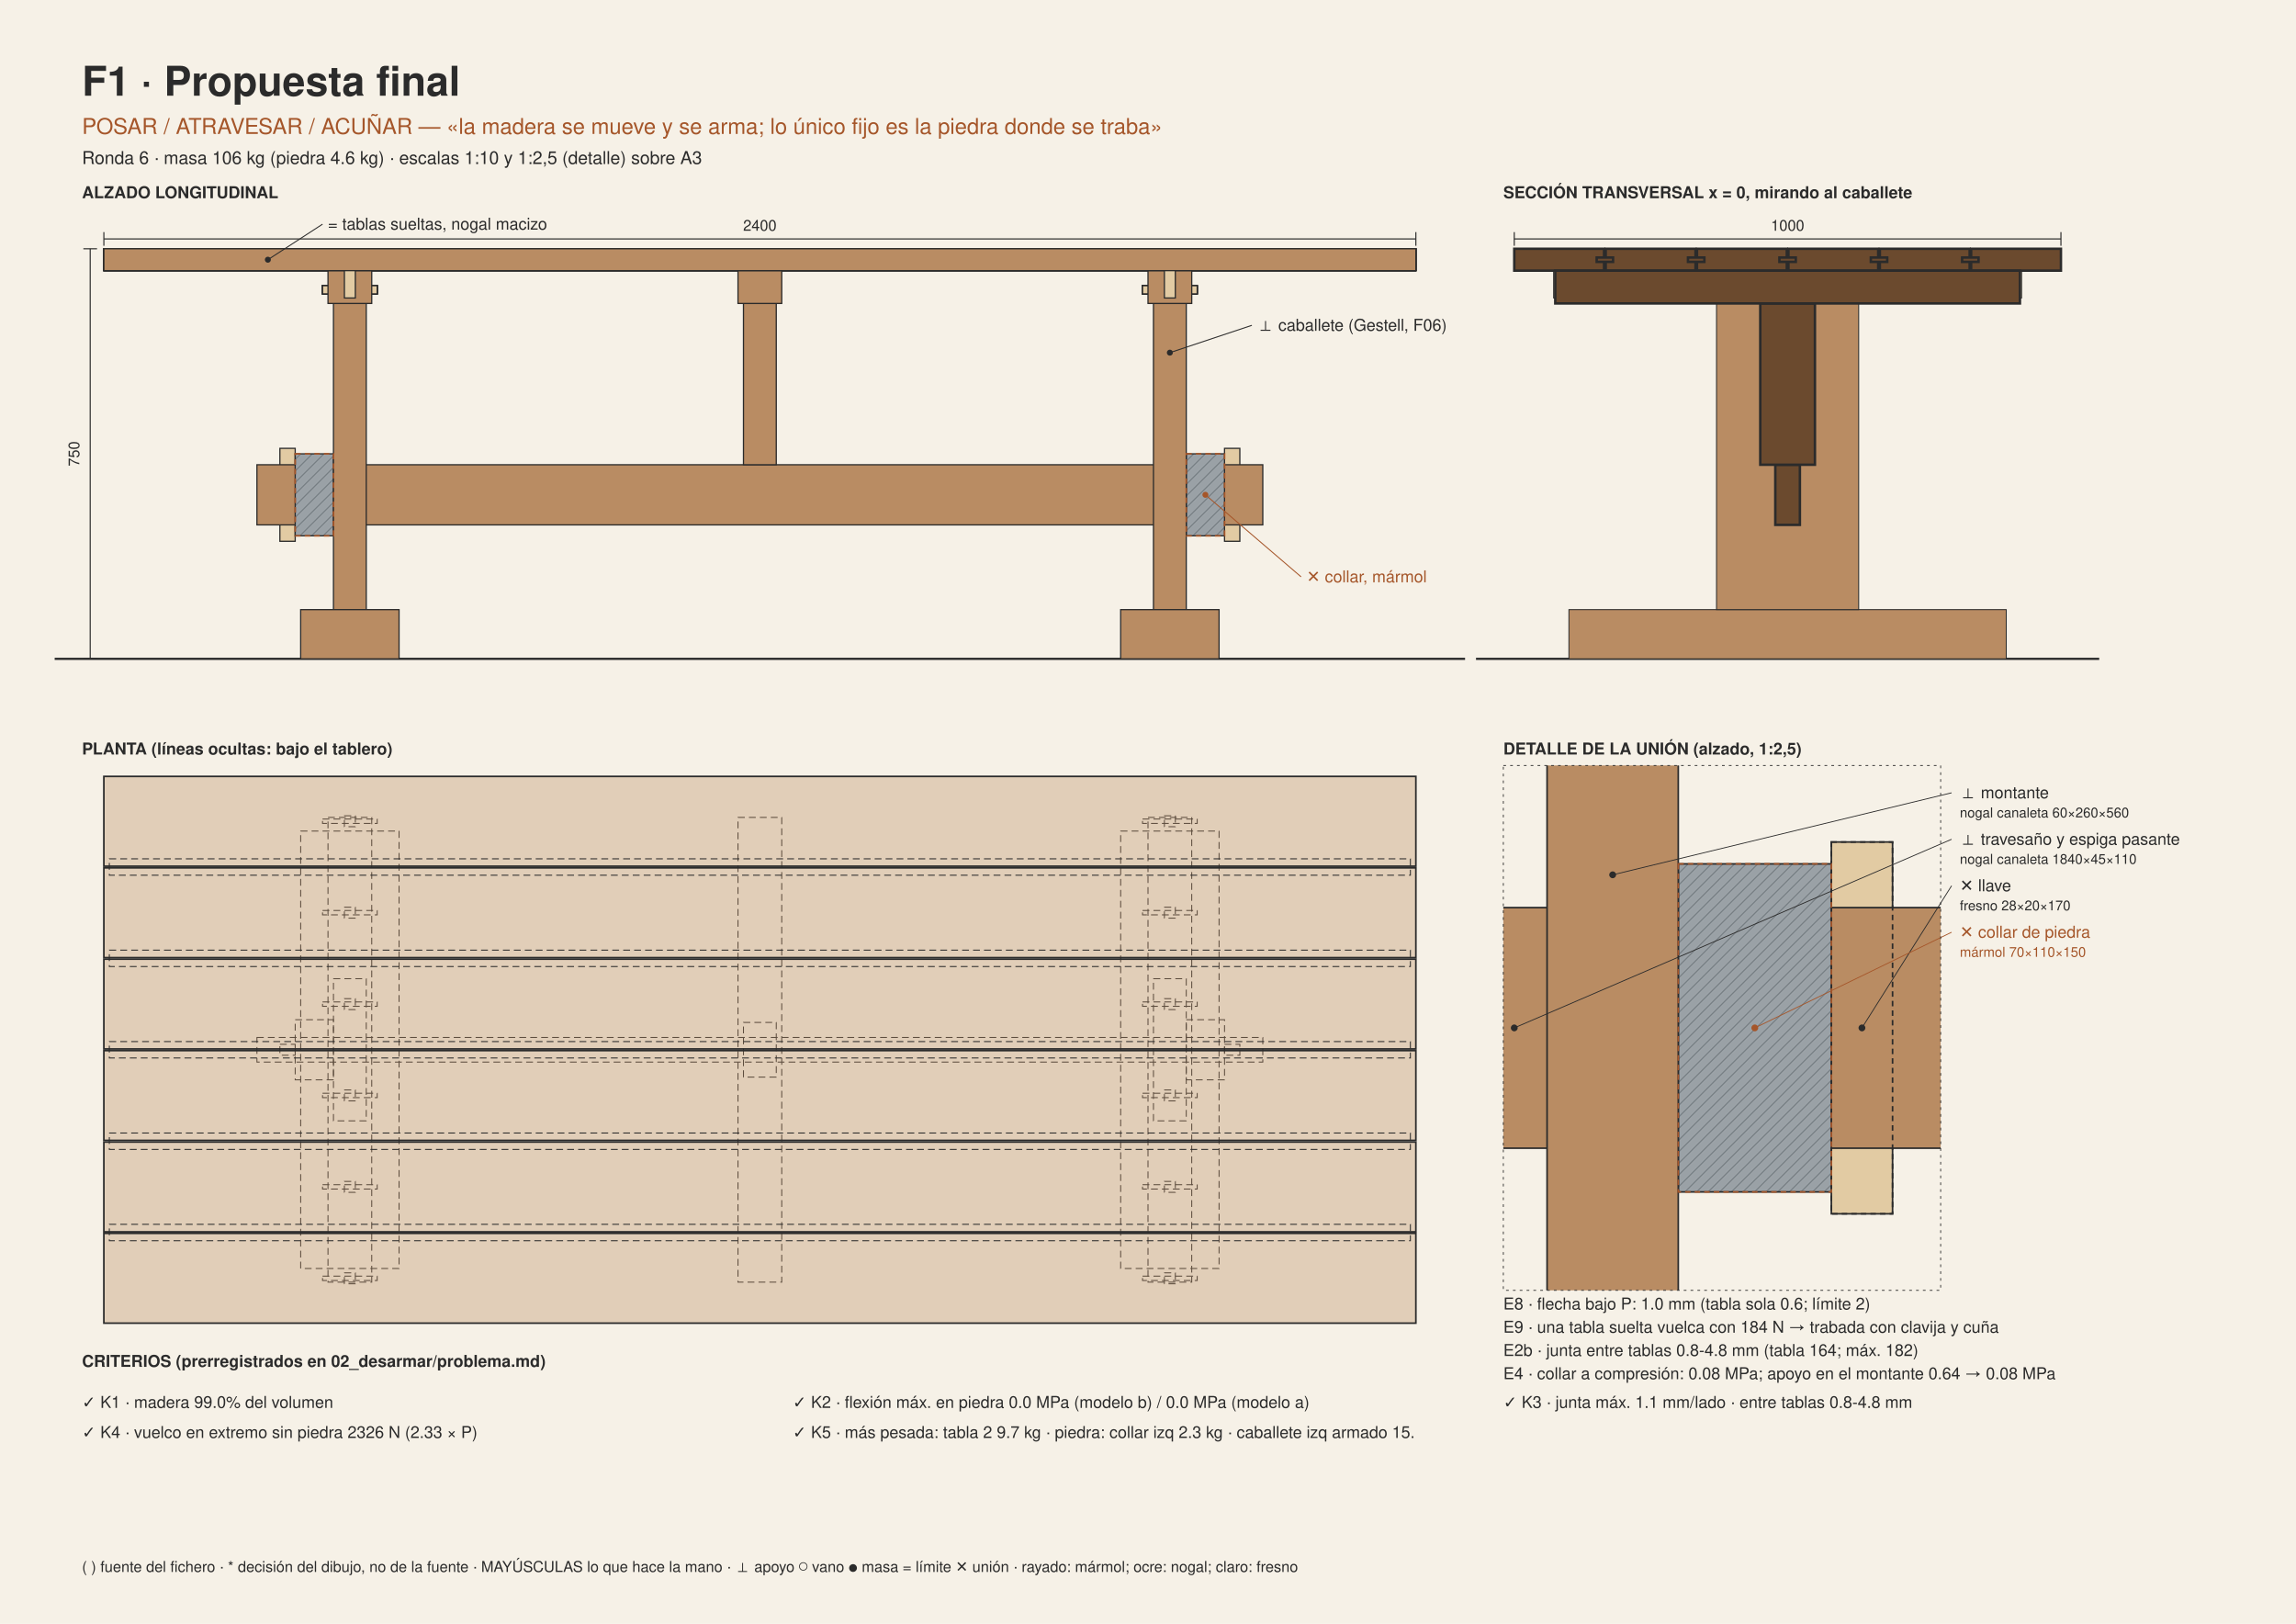
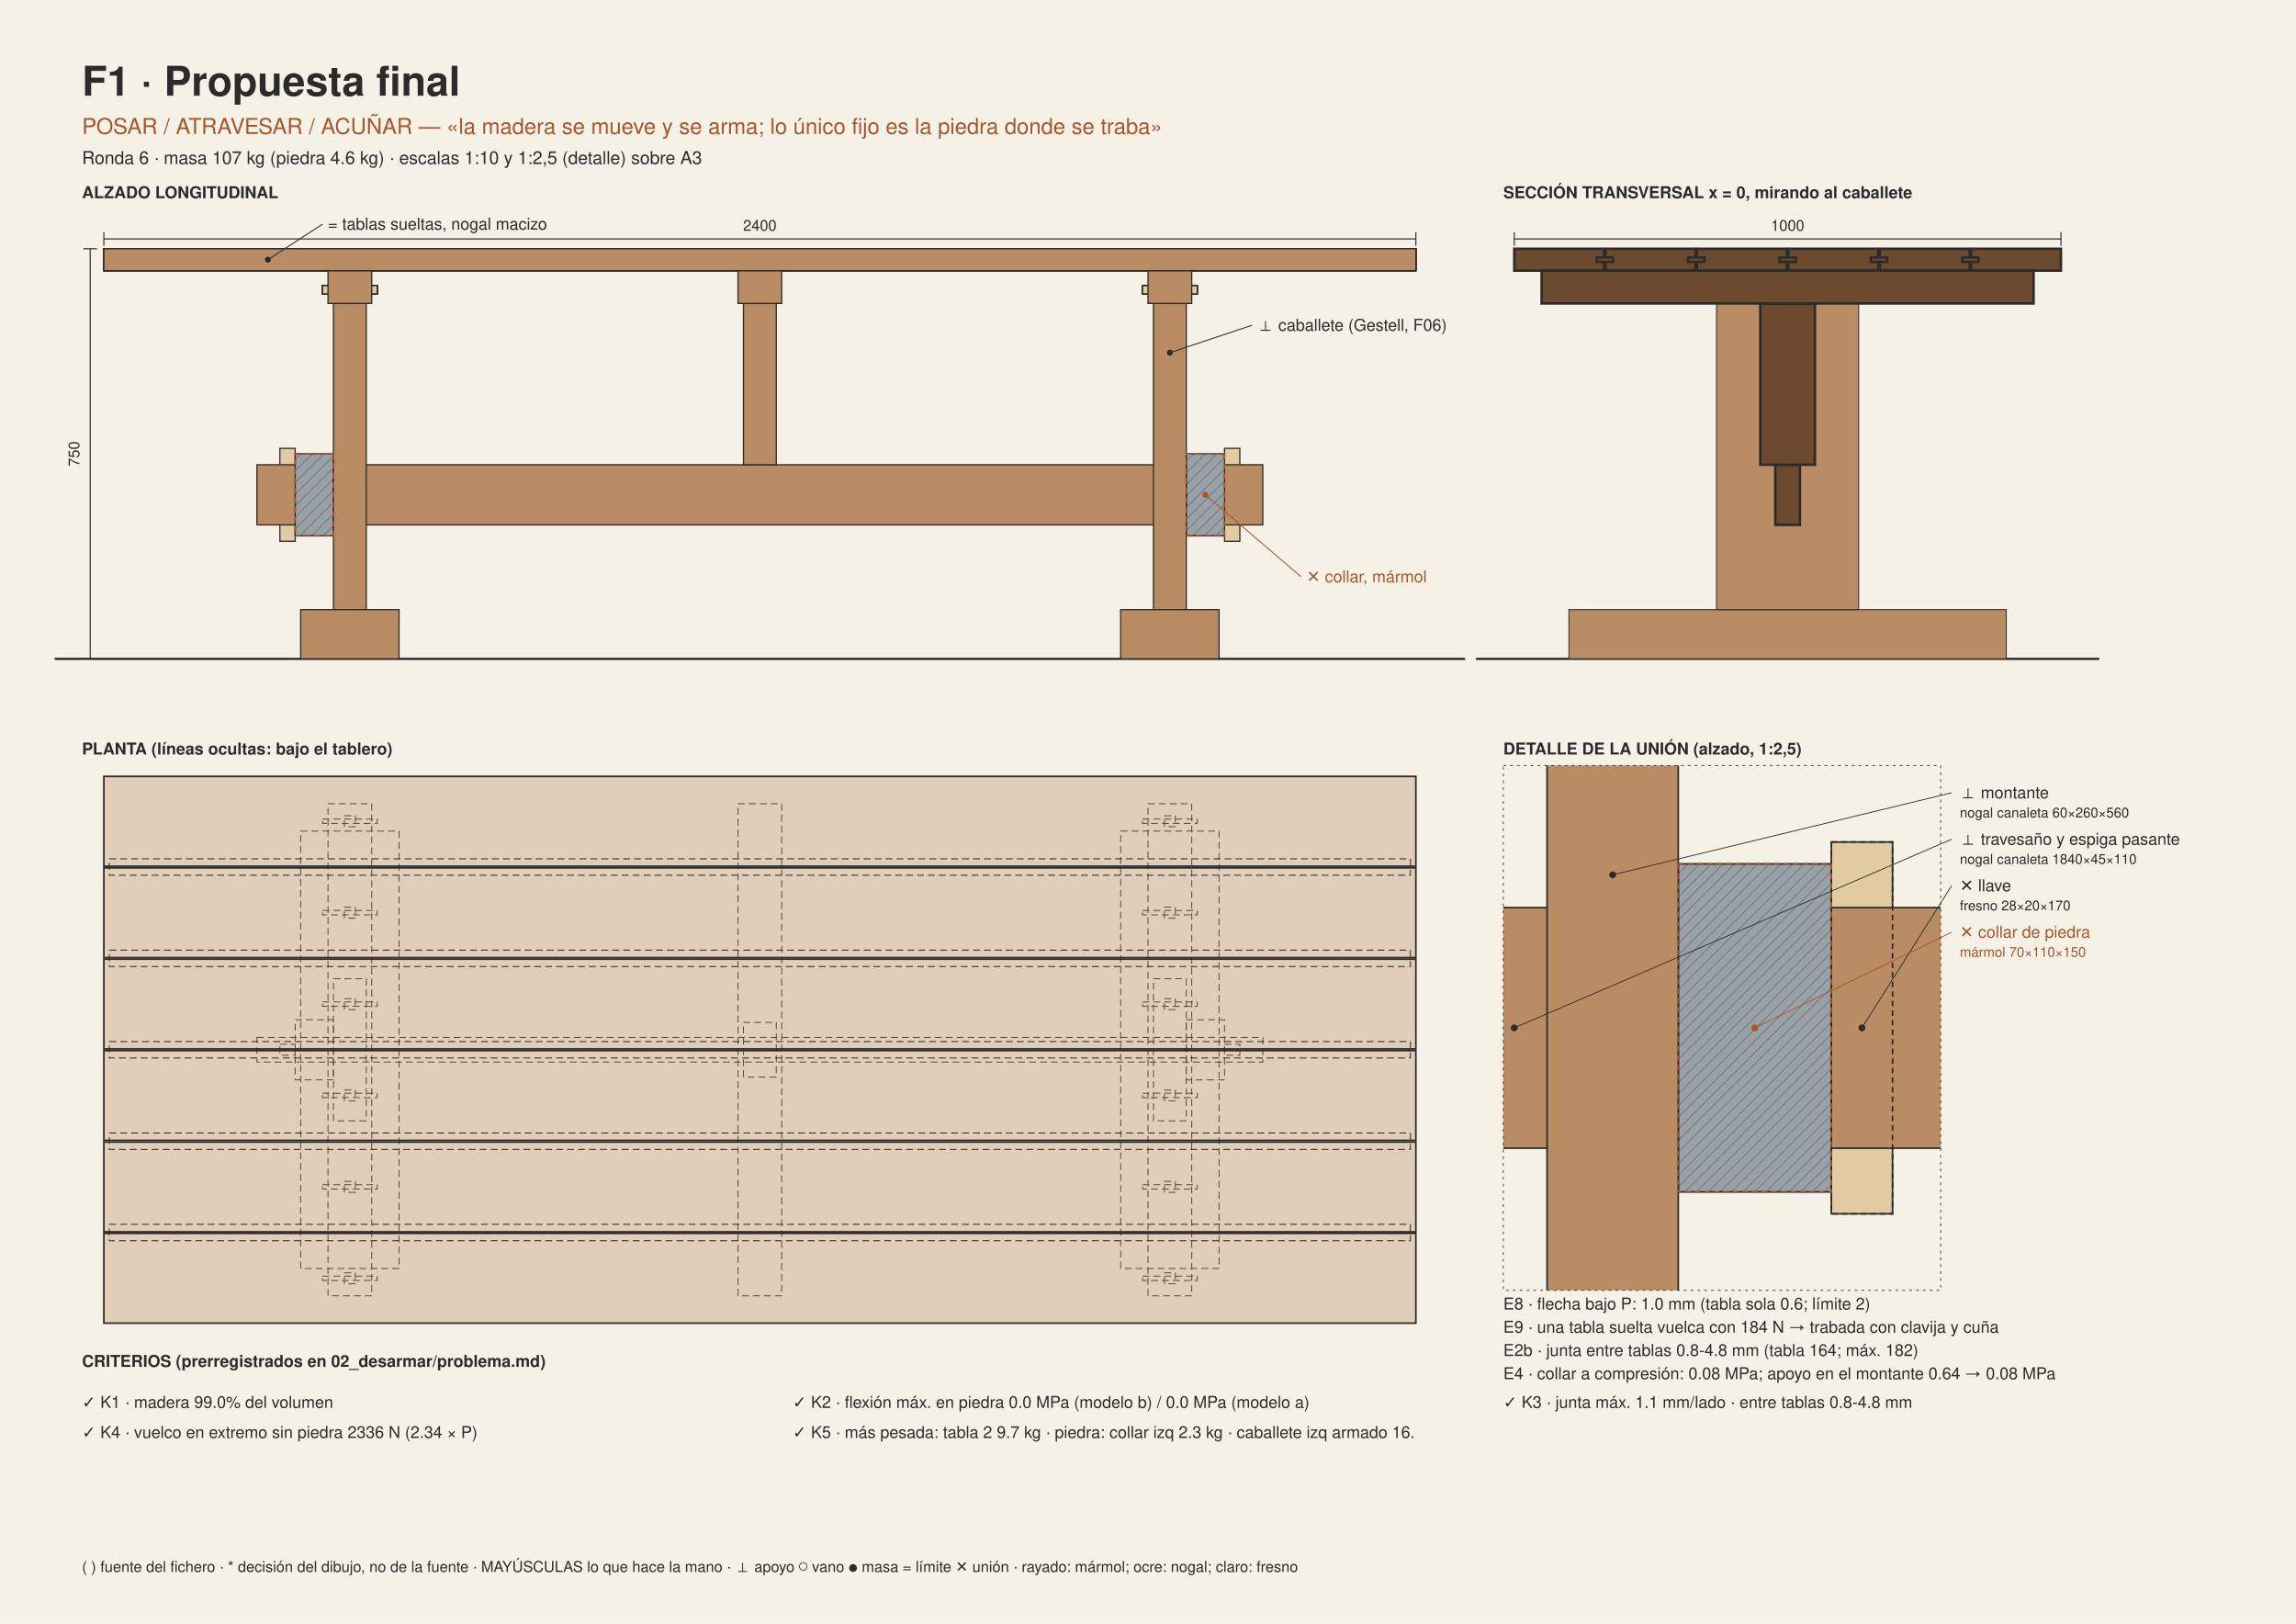
<svg xmlns="http://www.w3.org/2000/svg" viewBox="0 0 1680 1188" width="1680" height="1188">
  <defs>
    <pattern id="piedra" width="6" height="6" patternUnits="userSpaceOnUse" patternTransform="rotate(45)">
      <rect width="6" height="6" fill="#9aa1a6" />
      <line x1="0" y1="0" x2="0" y2="6" stroke="#6e757a" stroke-width="1.2" />
    </pattern>
    <pattern id="piedra-corte" width="4" height="4" patternUnits="userSpaceOnUse" patternTransform="rotate(45)">
      <rect width="4" height="4" fill="#5d6469" />
      <line x1="0" y1="0" x2="0" y2="4" stroke="#2f3438" stroke-width="1.4" />
    </pattern>
  </defs>
  <rect width="1680" height="1188" fill="#f6f1e7" />
  <text x="60.0" y="70.0" font-family="Helvetica, Arial, sans-serif" font-size="30" fill="#2b2b2b" font-weight="bold" text-anchor="start">F1 · Propuesta final</text>
  <text x="60.0" y="98.0" font-family="Helvetica, Arial, sans-serif" font-size="16" fill="#a5562a" font-weight="normal" text-anchor="start">POSAR / ATRAVESAR / ACUÑAR — «la madera se mueve y se arma; lo único fijo es la piedra donde se traba»</text>
-   <text x="60.0" y="120.0" font-family="Helvetica, Arial, sans-serif" font-size="13" fill="#2b2b2b" font-weight="normal" text-anchor="start">Ronda 6 · masa 106 kg (piedra 4.6 kg) · escalas 1:10 y 1:2,5 (detalle) sobre A3</text>
+   <text x="60.0" y="120.0" font-family="Helvetica, Arial, sans-serif" font-size="13" fill="#2b2b2b" font-weight="normal" text-anchor="start">Ronda 6 · masa 107 kg (piedra 4.6 kg) · escalas 1:10 y 1:2,5 (detalle) sobre A3</text>
  <text x="60.0" y="145.0" font-family="Helvetica, Arial, sans-serif" font-size="12" fill="#2b2b2b" font-weight="bold" text-anchor="start">ALZADO LONGITUDINAL</text>
  <line x1="40.0" y1="482.0" x2="1072.0" y2="482.0" stroke="#2b2b2b" stroke-width="1.6" />
  <rect x="236.0" y="209.0" width="40.0" height="6.0" fill="#e2cba3" stroke="#2b2b2b" stroke-width="0.9" />
  <rect x="836.0" y="209.0" width="40.0" height="6.0" fill="#e2cba3" stroke="#2b2b2b" stroke-width="0.9" />
  <rect x="252.0" y="186.0" width="8.0" height="32.0" fill="#e2cba3" stroke="#2b2b2b" stroke-width="0.9" />
  <rect x="852.0" y="186.0" width="8.0" height="32.0" fill="#e2cba3" stroke="#2b2b2b" stroke-width="0.9" />
  <rect x="76.0" y="182.0" width="960.0" height="16.0" fill="#b98c63" stroke="#2b2b2b" stroke-width="0.9" />
  <rect x="80.0" y="188.4" width="952.0" height="3.2" fill="#e2cba3" stroke="#2b2b2b" stroke-width="0.9" />
  <rect x="236.0" y="209.0" width="40.0" height="6.0" fill="#e2cba3" stroke="#2b2b2b" stroke-width="0.9" />
  <rect x="836.0" y="209.0" width="40.0" height="6.0" fill="#e2cba3" stroke="#2b2b2b" stroke-width="0.9" />
  <rect x="252.0" y="186.0" width="8.0" height="32.0" fill="#e2cba3" stroke="#2b2b2b" stroke-width="0.9" />
  <rect x="852.0" y="186.0" width="8.0" height="32.0" fill="#e2cba3" stroke="#2b2b2b" stroke-width="0.9" />
  <rect x="76.0" y="182.0" width="960.0" height="16.0" fill="#b98c63" stroke="#2b2b2b" stroke-width="0.9" />
  <rect x="80.0" y="188.4" width="952.0" height="3.2" fill="#e2cba3" stroke="#2b2b2b" stroke-width="0.9" />
  <rect x="236.0" y="209.0" width="40.0" height="6.0" fill="#e2cba3" stroke="#2b2b2b" stroke-width="0.9" />
  <rect x="836.0" y="209.0" width="40.0" height="6.0" fill="#e2cba3" stroke="#2b2b2b" stroke-width="0.9" />
  <rect x="252.0" y="186.0" width="8.0" height="32.0" fill="#e2cba3" stroke="#2b2b2b" stroke-width="0.9" />
  <rect x="852.0" y="186.0" width="8.0" height="32.0" fill="#e2cba3" stroke="#2b2b2b" stroke-width="0.9" />
  <rect x="76.0" y="182.0" width="960.0" height="16.0" fill="#b98c63" stroke="#2b2b2b" stroke-width="0.9" />
  <rect x="204.8" y="328.0" width="11.2" height="68.0" fill="#e2cba3" stroke="#2b2b2b" stroke-width="0.9" />
  <rect x="896.0" y="328.0" width="11.2" height="68.0" fill="#e2cba3" stroke="#2b2b2b" stroke-width="0.9" />
  <rect x="80.0" y="188.4" width="952.0" height="3.2" fill="#e2cba3" stroke="#2b2b2b" stroke-width="0.9" />
  <rect x="188.0" y="340.0" width="736.0" height="44.0" fill="#b98c63" stroke="#2b2b2b" stroke-width="0.9" />
  <rect x="544.0" y="222.0" width="24.0" height="118.0" fill="#b98c63" stroke="#2b2b2b" stroke-width="0.9" />
  <rect x="216.0" y="332.0" width="28.0" height="60.0" fill="url(#piedra)" stroke="#2b2b2b" stroke-width="0.9" />
  <rect x="868.0" y="332.0" width="28.0" height="60.0" fill="url(#piedra)" stroke="#2b2b2b" stroke-width="0.9" />
  <rect x="236.0" y="209.0" width="40.0" height="6.0" fill="#e2cba3" stroke="#2b2b2b" stroke-width="0.9" />
  <rect x="836.0" y="209.0" width="40.0" height="6.0" fill="#e2cba3" stroke="#2b2b2b" stroke-width="0.9" />
  <rect x="252.0" y="186.0" width="8.0" height="32.0" fill="#e2cba3" stroke="#2b2b2b" stroke-width="0.9" />
  <rect x="852.0" y="186.0" width="8.0" height="32.0" fill="#e2cba3" stroke="#2b2b2b" stroke-width="0.9" />
  <rect x="244.0" y="222.0" width="24.0" height="224.0" fill="#b98c63" stroke="#2b2b2b" stroke-width="0.9" />
  <rect x="844.0" y="222.0" width="24.0" height="224.0" fill="#b98c63" stroke="#2b2b2b" stroke-width="0.9" />
  <rect x="76.0" y="182.0" width="960.0" height="16.0" fill="#b98c63" stroke="#2b2b2b" stroke-width="0.9" />
  <rect x="80.0" y="188.4" width="952.0" height="3.2" fill="#e2cba3" stroke="#2b2b2b" stroke-width="0.9" />
  <rect x="236.0" y="209.0" width="40.0" height="6.0" fill="#e2cba3" stroke="#2b2b2b" stroke-width="0.9" />
  <rect x="836.0" y="209.0" width="40.0" height="6.0" fill="#e2cba3" stroke="#2b2b2b" stroke-width="0.9" />
  <rect x="252.0" y="186.0" width="8.0" height="32.0" fill="#e2cba3" stroke="#2b2b2b" stroke-width="0.9" />
  <rect x="852.0" y="186.0" width="8.0" height="32.0" fill="#e2cba3" stroke="#2b2b2b" stroke-width="0.9" />
  <rect x="76.0" y="182.0" width="960.0" height="16.0" fill="#b98c63" stroke="#2b2b2b" stroke-width="0.9" />
  <rect x="80.0" y="188.4" width="952.0" height="3.2" fill="#e2cba3" stroke="#2b2b2b" stroke-width="0.9" />
  <rect x="220.0" y="446.0" width="72.0" height="36.0" fill="#b98c63" stroke="#2b2b2b" stroke-width="0.9" />
  <rect x="820.0" y="446.0" width="72.0" height="36.0" fill="#b98c63" stroke="#2b2b2b" stroke-width="0.9" />
  <rect x="236.0" y="209.0" width="40.0" height="6.0" fill="#e2cba3" stroke="#2b2b2b" stroke-width="0.9" />
  <rect x="836.0" y="209.0" width="40.0" height="6.0" fill="#e2cba3" stroke="#2b2b2b" stroke-width="0.9" />
+   <rect x="252.0" y="186.0" width="8.0" height="32.0" fill="#e2cba3" stroke="#2b2b2b" stroke-width="0.9" />
+   <rect x="852.0" y="186.0" width="8.0" height="32.0" fill="#e2cba3" stroke="#2b2b2b" stroke-width="0.9" />
  <rect x="240.0" y="198.0" width="32.0" height="24.0" fill="#b98c63" stroke="#2b2b2b" stroke-width="0.9" />
  <rect x="840.0" y="198.0" width="32.0" height="24.0" fill="#b98c63" stroke="#2b2b2b" stroke-width="0.9" />
  <rect x="540.0" y="198.0" width="32.0" height="24.0" fill="#b98c63" stroke="#2b2b2b" stroke-width="0.9" />
-   <rect x="252.0" y="186.0" width="8.0" height="32.0" fill="#e2cba3" stroke="#2b2b2b" stroke-width="0.9" />
-   <rect x="852.0" y="186.0" width="8.0" height="32.0" fill="#e2cba3" stroke="#2b2b2b" stroke-width="0.9" />
  <rect x="76.0" y="182.0" width="960.0" height="16.0" fill="#b98c63" stroke="#2b2b2b" stroke-width="0.9" />
  <rect x="216.0" y="332.0" width="28.0" height="60.0" fill="none" stroke="#a5562a" stroke-width="1.2" stroke-dasharray="4 3" />
  <rect x="868.0" y="332.0" width="28.0" height="60.0" fill="none" stroke="#a5562a" stroke-width="1.2" stroke-dasharray="4 3" />
  <circle cx="196.0" cy="190.0" r="2.2" fill="#2b2b2b" />
  <line x1="196.0" y1="190.0" x2="236.0" y2="164.0" stroke="#2b2b2b" stroke-width="0.7" />
  <text x="240.0" y="168.0" font-family="Helvetica, Arial, sans-serif" font-size="12" fill="#2b2b2b" font-weight="normal" text-anchor="start">= tablas sueltas, nogal macizo</text>
  <circle cx="856.0" cy="258.0" r="2.2" fill="#2b2b2b" />
  <line x1="856.0" y1="258.0" x2="916.0" y2="238.0" stroke="#2b2b2b" stroke-width="0.7" />
  <text x="920.0" y="242.0" font-family="Helvetica, Arial, sans-serif" font-size="12" fill="#2b2b2b" font-weight="normal" text-anchor="start">⊥ caballete (Gestell, F06)</text>
  <circle cx="882.0" cy="362.0" r="2.2" fill="#a5562a" />
  <line x1="882.0" y1="362.0" x2="952.0" y2="422.0" stroke="#a5562a" stroke-width="0.7" />
  <text x="956.0" y="426.0" font-family="Helvetica, Arial, sans-serif" font-size="12" fill="#a5562a" font-weight="normal" text-anchor="start">✕ collar, mármol</text>
  <line x1="76.0" y1="174.8" x2="1036.0" y2="174.8" stroke="#2b2b2b" stroke-width="0.8" />
  <line x1="76.0" y1="169.8" x2="76.0" y2="179.8" stroke="#2b2b2b" stroke-width="0.8" />
  <line x1="1036.0" y1="169.8" x2="1036.0" y2="179.8" stroke="#2b2b2b" stroke-width="0.8" />
  <text x="556.0" y="168.8" font-family="Helvetica, Arial, sans-serif" font-size="11" fill="#2b2b2b" font-weight="normal" text-anchor="middle">2400</text>
  <line x1="66.0" y1="482.0" x2="66.0" y2="182.0" stroke="#2b2b2b" stroke-width="0.8" />
  <line x1="61.0" y1="482.0" x2="71.0" y2="482.0" stroke="#2b2b2b" stroke-width="0.8" />
  <line x1="61.0" y1="182.0" x2="71.0" y2="182.0" stroke="#2b2b2b" stroke-width="0.8" />
  <text x="58.0" y="332.0" font-family="Helvetica, Arial, sans-serif" font-size="11" fill="#2b2b2b" text-anchor="middle" transform="rotate(-90 58.0 332.0)">750</text>
  <text x="60.0" y="552.0" font-family="Helvetica, Arial, sans-serif" font-size="12" fill="#2b2b2b" font-weight="bold" text-anchor="start">PLANTA (líneas ocultas: bajo el tablero)</text>
  <rect x="220.0" y="608.0" width="72.0" height="320.0" fill="none" stroke="#2b2b2b" stroke-width="0.7" stroke-dasharray="5 3" />
  <rect x="820.0" y="608.0" width="72.0" height="320.0" fill="none" stroke="#2b2b2b" stroke-width="0.7" stroke-dasharray="5 3" />
  <rect x="188.0" y="759.0" width="736.0" height="18.0" fill="none" stroke="#2b2b2b" stroke-width="0.7" stroke-dasharray="5 3" />
  <rect x="204.8" y="764.0" width="11.2" height="8.0" fill="none" stroke="#2b2b2b" stroke-width="0.7" stroke-dasharray="5 3" />
  <rect x="896.0" y="764.0" width="11.2" height="8.0" fill="none" stroke="#2b2b2b" stroke-width="0.7" stroke-dasharray="5 3" />
  <rect x="216.0" y="746.0" width="28.0" height="44.0" fill="none" stroke="#2b2b2b" stroke-width="0.7" stroke-dasharray="5 3" />
  <rect x="868.0" y="746.0" width="28.0" height="44.0" fill="none" stroke="#2b2b2b" stroke-width="0.7" stroke-dasharray="5 3" />
  <rect x="244.0" y="716.0" width="24.0" height="104.0" fill="none" stroke="#2b2b2b" stroke-width="0.7" stroke-dasharray="5 3" />
  <rect x="844.0" y="716.0" width="24.0" height="104.0" fill="none" stroke="#2b2b2b" stroke-width="0.7" stroke-dasharray="5 3" />
  <rect x="544.0" y="748.0" width="24.0" height="40.0" fill="none" stroke="#2b2b2b" stroke-width="0.7" stroke-dasharray="5 3" />
  <rect x="236.0" y="933.6" width="40.0" height="3.2" fill="none" stroke="#2b2b2b" stroke-width="0.7" stroke-dasharray="5 3" />
  <rect x="836.0" y="933.6" width="40.0" height="3.2" fill="none" stroke="#2b2b2b" stroke-width="0.7" stroke-dasharray="5 3" />
  <rect x="236.0" y="866.7" width="40.0" height="3.2" fill="none" stroke="#2b2b2b" stroke-width="0.7" stroke-dasharray="5 3" />
  <rect x="836.0" y="866.7" width="40.0" height="3.2" fill="none" stroke="#2b2b2b" stroke-width="0.7" stroke-dasharray="5 3" />
  <rect x="236.0" y="799.8" width="40.0" height="3.2" fill="none" stroke="#2b2b2b" stroke-width="0.7" stroke-dasharray="5 3" />
  <rect x="836.0" y="799.8" width="40.0" height="3.2" fill="none" stroke="#2b2b2b" stroke-width="0.7" stroke-dasharray="5 3" />
  <rect x="236.0" y="733.0" width="40.0" height="3.2" fill="none" stroke="#2b2b2b" stroke-width="0.7" stroke-dasharray="5 3" />
  <rect x="836.0" y="733.0" width="40.0" height="3.2" fill="none" stroke="#2b2b2b" stroke-width="0.7" stroke-dasharray="5 3" />
  <rect x="236.0" y="666.1" width="40.0" height="3.2" fill="none" stroke="#2b2b2b" stroke-width="0.7" stroke-dasharray="5 3" />
  <rect x="836.0" y="666.1" width="40.0" height="3.2" fill="none" stroke="#2b2b2b" stroke-width="0.7" stroke-dasharray="5 3" />
  <rect x="236.0" y="599.2" width="40.0" height="3.2" fill="none" stroke="#2b2b2b" stroke-width="0.7" stroke-dasharray="5 3" />
  <rect x="836.0" y="599.2" width="40.0" height="3.2" fill="none" stroke="#2b2b2b" stroke-width="0.7" stroke-dasharray="5 3" />
-   <rect x="240.0" y="598.0" width="32.0" height="340.0" fill="none" stroke="#2b2b2b" stroke-width="0.7" stroke-dasharray="5 3" />
-   <rect x="840.0" y="598.0" width="32.0" height="340.0" fill="none" stroke="#2b2b2b" stroke-width="0.7" stroke-dasharray="5 3" />
-   <rect x="540.0" y="598.0" width="32.0" height="340.0" fill="none" stroke="#2b2b2b" stroke-width="0.7" stroke-dasharray="5 3" />
+   <rect x="240.0" y="588.0" width="32.0" height="360.0" fill="none" stroke="#2b2b2b" stroke-width="0.7" stroke-dasharray="5 3" />
+   <rect x="840.0" y="588.0" width="32.0" height="360.0" fill="none" stroke="#2b2b2b" stroke-width="0.7" stroke-dasharray="5 3" />
+   <rect x="540.0" y="588.0" width="32.0" height="360.0" fill="none" stroke="#2b2b2b" stroke-width="0.7" stroke-dasharray="5 3" />
  <rect x="252.0" y="931.2" width="8.0" height="8.0" fill="none" stroke="#2b2b2b" stroke-width="0.7" stroke-dasharray="5 3" />
  <rect x="852.0" y="931.2" width="8.0" height="8.0" fill="none" stroke="#2b2b2b" stroke-width="0.7" stroke-dasharray="5 3" />
  <rect x="252.0" y="864.3" width="8.0" height="8.0" fill="none" stroke="#2b2b2b" stroke-width="0.7" stroke-dasharray="5 3" />
  <rect x="852.0" y="864.3" width="8.0" height="8.0" fill="none" stroke="#2b2b2b" stroke-width="0.7" stroke-dasharray="5 3" />
  <rect x="252.0" y="797.4" width="8.0" height="8.0" fill="none" stroke="#2b2b2b" stroke-width="0.7" stroke-dasharray="5 3" />
  <rect x="852.0" y="797.4" width="8.0" height="8.0" fill="none" stroke="#2b2b2b" stroke-width="0.7" stroke-dasharray="5 3" />
  <rect x="252.0" y="730.6" width="8.0" height="8.0" fill="none" stroke="#2b2b2b" stroke-width="0.7" stroke-dasharray="5 3" />
  <rect x="852.0" y="730.6" width="8.0" height="8.0" fill="none" stroke="#2b2b2b" stroke-width="0.7" stroke-dasharray="5 3" />
  <rect x="252.0" y="663.7" width="8.0" height="8.0" fill="none" stroke="#2b2b2b" stroke-width="0.7" stroke-dasharray="5 3" />
  <rect x="852.0" y="663.7" width="8.0" height="8.0" fill="none" stroke="#2b2b2b" stroke-width="0.7" stroke-dasharray="5 3" />
  <rect x="252.0" y="596.8" width="8.0" height="8.0" fill="none" stroke="#2b2b2b" stroke-width="0.7" stroke-dasharray="5 3" />
  <rect x="852.0" y="596.8" width="8.0" height="8.0" fill="none" stroke="#2b2b2b" stroke-width="0.7" stroke-dasharray="5 3" />
  <rect x="76.0" y="902.3" width="960.0" height="65.7" fill="#b98c63" fill-opacity="0.35" stroke="#2b2b2b" stroke-width="1.2" />
  <rect x="76.0" y="835.5" width="960.0" height="65.7" fill="#b98c63" fill-opacity="0.35" stroke="#2b2b2b" stroke-width="1.2" />
  <rect x="76.0" y="768.6" width="960.0" height="65.7" fill="#b98c63" fill-opacity="0.35" stroke="#2b2b2b" stroke-width="1.2" />
  <rect x="76.0" y="701.7" width="960.0" height="65.7" fill="#b98c63" fill-opacity="0.35" stroke="#2b2b2b" stroke-width="1.2" />
  <rect x="76.0" y="634.9" width="960.0" height="65.7" fill="#b98c63" fill-opacity="0.35" stroke="#2b2b2b" stroke-width="1.2" />
  <rect x="76.0" y="568.0" width="960.0" height="65.7" fill="#b98c63" fill-opacity="0.35" stroke="#2b2b2b" stroke-width="1.2" />
  <rect x="80.0" y="895.7" width="952.0" height="12.0" fill="none" stroke="#2b2b2b" stroke-width="0.7" stroke-dasharray="5 3" />
  <rect x="80.0" y="828.9" width="952.0" height="12.0" fill="none" stroke="#2b2b2b" stroke-width="0.7" stroke-dasharray="5 3" />
  <rect x="80.0" y="762.0" width="952.0" height="12.0" fill="none" stroke="#2b2b2b" stroke-width="0.7" stroke-dasharray="5 3" />
  <rect x="80.0" y="695.1" width="952.0" height="12.0" fill="none" stroke="#2b2b2b" stroke-width="0.7" stroke-dasharray="5 3" />
  <rect x="80.0" y="628.3" width="952.0" height="12.0" fill="none" stroke="#2b2b2b" stroke-width="0.7" stroke-dasharray="5 3" />
  <text x="1100.0" y="145.0" font-family="Helvetica, Arial, sans-serif" font-size="12" fill="#2b2b2b" font-weight="bold" text-anchor="start">SECCIÓN TRANSVERSAL x = 0, mirando al caballete</text>
  <line x1="1080.0" y1="482.0" x2="1536.0" y2="482.0" stroke="#2b2b2b" stroke-width="1.6" />
  <rect x="1304.0" y="328.0" width="8.0" height="68.0" fill="#e2cba3" stroke="#2b2b2b" stroke-width="0.7" />
  <rect x="1286.0" y="332.0" width="44.0" height="60.0" fill="url(#piedra)" stroke="#2b2b2b" stroke-width="0.7" />
  <rect x="1136.8" y="186.0" width="8.0" height="32.0" fill="#e2cba3" stroke="#2b2b2b" stroke-width="0.7" />
  <rect x="1139.2" y="209.0" width="3.2" height="6.0" fill="#e2cba3" stroke="#2b2b2b" stroke-width="0.7" />
  <rect x="1203.7" y="186.0" width="8.0" height="32.0" fill="#e2cba3" stroke="#2b2b2b" stroke-width="0.7" />
  <rect x="1206.1" y="209.0" width="3.2" height="6.0" fill="#e2cba3" stroke="#2b2b2b" stroke-width="0.7" />
  <rect x="1270.6" y="186.0" width="8.0" height="32.0" fill="#e2cba3" stroke="#2b2b2b" stroke-width="0.7" />
  <rect x="1273.0" y="209.0" width="3.2" height="6.0" fill="#e2cba3" stroke="#2b2b2b" stroke-width="0.7" />
  <rect x="1337.4" y="186.0" width="8.0" height="32.0" fill="#e2cba3" stroke="#2b2b2b" stroke-width="0.7" />
  <rect x="1339.8" y="209.0" width="3.2" height="6.0" fill="#e2cba3" stroke="#2b2b2b" stroke-width="0.7" />
  <rect x="1404.3" y="186.0" width="8.0" height="32.0" fill="#e2cba3" stroke="#2b2b2b" stroke-width="0.7" />
  <rect x="1406.7" y="209.0" width="3.2" height="6.0" fill="#e2cba3" stroke="#2b2b2b" stroke-width="0.7" />
  <rect x="1471.2" y="186.0" width="8.0" height="32.0" fill="#e2cba3" stroke="#2b2b2b" stroke-width="0.7" />
  <rect x="1473.6" y="209.0" width="3.2" height="6.0" fill="#e2cba3" stroke="#2b2b2b" stroke-width="0.7" />
  <rect x="1148.0" y="446.0" width="320.0" height="36.0" fill="#b98c63" stroke="#2b2b2b" stroke-width="0.7" />
  <rect x="1256.0" y="222.0" width="104.0" height="224.0" fill="#b98c63" stroke="#2b2b2b" stroke-width="0.7" />
-   <rect x="1138.0" y="198.0" width="340.0" height="24.0" fill="#b98c63" stroke="#2b2b2b" stroke-width="0.7" />
+   <rect x="1128.0" y="198.0" width="360.0" height="24.0" fill="#b98c63" stroke="#2b2b2b" stroke-width="0.7" />
  <rect x="1108.0" y="182.0" width="65.7" height="16.0" fill="#6b4a2e" stroke="#2b2b2b" stroke-width="1.8" />
  <rect x="1174.9" y="182.0" width="65.7" height="16.0" fill="#6b4a2e" stroke="#2b2b2b" stroke-width="1.8" />
  <rect x="1241.7" y="182.0" width="65.7" height="16.0" fill="#6b4a2e" stroke="#2b2b2b" stroke-width="1.8" />
  <rect x="1308.6" y="182.0" width="65.7" height="16.0" fill="#6b4a2e" stroke="#2b2b2b" stroke-width="1.8" />
  <rect x="1375.5" y="182.0" width="65.7" height="16.0" fill="#6b4a2e" stroke="#2b2b2b" stroke-width="1.8" />
  <rect x="1442.3" y="182.0" width="65.7" height="16.0" fill="#6b4a2e" stroke="#2b2b2b" stroke-width="1.8" />
  <rect x="1168.3" y="188.4" width="12.0" height="3.2" fill="#6b4a2e" stroke="#2b2b2b" stroke-width="1.8" />
  <rect x="1235.1" y="188.4" width="12.0" height="3.2" fill="#6b4a2e" stroke="#2b2b2b" stroke-width="1.8" />
  <rect x="1302.0" y="188.4" width="12.0" height="3.2" fill="#6b4a2e" stroke="#2b2b2b" stroke-width="1.8" />
  <rect x="1368.9" y="188.4" width="12.0" height="3.2" fill="#6b4a2e" stroke="#2b2b2b" stroke-width="1.8" />
  <rect x="1435.7" y="188.4" width="12.0" height="3.2" fill="#6b4a2e" stroke="#2b2b2b" stroke-width="1.8" />
  <rect x="1299.0" y="340.0" width="18.0" height="44.0" fill="#6b4a2e" stroke="#2b2b2b" stroke-width="1.8" />
  <rect x="1288.0" y="222.0" width="40.0" height="118.0" fill="#6b4a2e" stroke="#2b2b2b" stroke-width="1.8" />
-   <rect x="1138.0" y="198.0" width="340.0" height="24.0" fill="#6b4a2e" stroke="#2b2b2b" stroke-width="1.8" />
+   <rect x="1128.0" y="198.0" width="360.0" height="24.0" fill="#6b4a2e" stroke="#2b2b2b" stroke-width="1.8" />
  <line x1="1108.0" y1="174.8" x2="1508.0" y2="174.8" stroke="#2b2b2b" stroke-width="0.8" />
  <line x1="1108.0" y1="169.8" x2="1108.0" y2="179.8" stroke="#2b2b2b" stroke-width="0.8" />
  <line x1="1508.0" y1="169.8" x2="1508.0" y2="179.8" stroke="#2b2b2b" stroke-width="0.8" />
  <text x="1308.0" y="168.8" font-family="Helvetica, Arial, sans-serif" font-size="11" fill="#2b2b2b" font-weight="normal" text-anchor="middle">1000</text>
  <text x="1100.0" y="552.0" font-family="Helvetica, Arial, sans-serif" font-size="12" fill="#2b2b2b" font-weight="bold" text-anchor="start">DETALLE DE LA UNIÓN (alzado, 1:2,5)</text>
  <clipPath id="clip-F1">
    <rect x="1100.0" y="560.0" width="320.0" height="384.0" />
  </clipPath>
  <g clip-path="url(#clip-F1)">
    <rect x="-1300.0" y="140.0" width="160.0" height="24.0" fill="#e2cba3" stroke="#2b2b2b" stroke-width="1.2" />
    <rect x="1100.0" y="140.0" width="160.0" height="24.0" fill="#e2cba3" stroke="#2b2b2b" stroke-width="1.2" />
    <rect x="-1236.0" y="48.0" width="32.0" height="128.0" fill="#e2cba3" stroke="#2b2b2b" stroke-width="1.2" />
    <rect x="1164.0" y="48.0" width="32.0" height="128.0" fill="#e2cba3" stroke="#2b2b2b" stroke-width="1.2" />
    <rect x="-1940.0" y="32.0" width="3840.0" height="64.0" fill="#b98c63" stroke="#2b2b2b" stroke-width="1.2" />
    <rect x="-1924.0" y="57.6" width="3808.0" height="12.8" fill="#e2cba3" stroke="#2b2b2b" stroke-width="1.2" />
    <rect x="-1300.0" y="140.0" width="160.0" height="24.0" fill="#e2cba3" stroke="#2b2b2b" stroke-width="1.2" />
    <rect x="1100.0" y="140.0" width="160.0" height="24.0" fill="#e2cba3" stroke="#2b2b2b" stroke-width="1.2" />
    <rect x="-1236.0" y="48.0" width="32.0" height="128.0" fill="#e2cba3" stroke="#2b2b2b" stroke-width="1.2" />
    <rect x="1164.0" y="48.0" width="32.0" height="128.0" fill="#e2cba3" stroke="#2b2b2b" stroke-width="1.2" />
    <rect x="-1940.0" y="32.0" width="3840.0" height="64.0" fill="#b98c63" stroke="#2b2b2b" stroke-width="1.2" />
    <rect x="-1924.0" y="57.6" width="3808.0" height="12.8" fill="#e2cba3" stroke="#2b2b2b" stroke-width="1.2" />
    <rect x="-1300.0" y="140.0" width="160.0" height="24.0" fill="#e2cba3" stroke="#2b2b2b" stroke-width="1.2" />
    <rect x="1100.0" y="140.0" width="160.0" height="24.0" fill="#e2cba3" stroke="#2b2b2b" stroke-width="1.2" />
    <rect x="-1236.0" y="48.0" width="32.0" height="128.0" fill="#e2cba3" stroke="#2b2b2b" stroke-width="1.2" />
    <rect x="1164.0" y="48.0" width="32.0" height="128.0" fill="#e2cba3" stroke="#2b2b2b" stroke-width="1.2" />
    <rect x="-1940.0" y="32.0" width="3840.0" height="64.0" fill="#b98c63" stroke="#2b2b2b" stroke-width="1.2" />
    <rect x="-1424.8" y="616.0" width="44.8" height="272.0" fill="#e2cba3" stroke="#2b2b2b" stroke-width="1.2" />
    <rect x="1340.0" y="616.0" width="44.8" height="272.0" fill="#e2cba3" stroke="#2b2b2b" stroke-width="1.2" />
    <rect x="-1924.0" y="57.6" width="3808.0" height="12.8" fill="#e2cba3" stroke="#2b2b2b" stroke-width="1.2" />
    <rect x="-1492.0" y="664.0" width="2944.0" height="176.0" fill="#b98c63" stroke="#2b2b2b" stroke-width="1.2" />
    <rect x="-68.0" y="192.0" width="96.0" height="472.0" fill="#b98c63" stroke="#2b2b2b" stroke-width="1.2" />
    <rect x="-1380.0" y="632.0" width="112.0" height="240.0" fill="url(#piedra)" stroke="#2b2b2b" stroke-width="1.2" />
    <rect x="1228.0" y="632.0" width="112.0" height="240.0" fill="url(#piedra)" stroke="#2b2b2b" stroke-width="1.2" />
    <rect x="-1300.0" y="140.0" width="160.0" height="24.0" fill="#e2cba3" stroke="#2b2b2b" stroke-width="1.2" />
    <rect x="1100.0" y="140.0" width="160.0" height="24.0" fill="#e2cba3" stroke="#2b2b2b" stroke-width="1.2" />
    <rect x="-1236.0" y="48.0" width="32.0" height="128.0" fill="#e2cba3" stroke="#2b2b2b" stroke-width="1.2" />
    <rect x="1164.0" y="48.0" width="32.0" height="128.0" fill="#e2cba3" stroke="#2b2b2b" stroke-width="1.2" />
    <rect x="-1268.0" y="192.0" width="96.0" height="896.0" fill="#b98c63" stroke="#2b2b2b" stroke-width="1.2" />
    <rect x="1132.0" y="192.0" width="96.0" height="896.0" fill="#b98c63" stroke="#2b2b2b" stroke-width="1.2" />
    <rect x="-1940.0" y="32.0" width="3840.0" height="64.0" fill="#b98c63" stroke="#2b2b2b" stroke-width="1.2" />
    <rect x="-1924.0" y="57.6" width="3808.0" height="12.8" fill="#e2cba3" stroke="#2b2b2b" stroke-width="1.2" />
    <rect x="-1300.0" y="140.0" width="160.0" height="24.0" fill="#e2cba3" stroke="#2b2b2b" stroke-width="1.2" />
    <rect x="1100.0" y="140.0" width="160.0" height="24.0" fill="#e2cba3" stroke="#2b2b2b" stroke-width="1.2" />
    <rect x="-1236.0" y="48.0" width="32.0" height="128.0" fill="#e2cba3" stroke="#2b2b2b" stroke-width="1.2" />
    <rect x="1164.0" y="48.0" width="32.0" height="128.0" fill="#e2cba3" stroke="#2b2b2b" stroke-width="1.2" />
    <rect x="-1940.0" y="32.0" width="3840.0" height="64.0" fill="#b98c63" stroke="#2b2b2b" stroke-width="1.2" />
    <rect x="-1924.0" y="57.6" width="3808.0" height="12.8" fill="#e2cba3" stroke="#2b2b2b" stroke-width="1.2" />
    <rect x="-1364.0" y="1088.0" width="288.0" height="144.0" fill="#b98c63" stroke="#2b2b2b" stroke-width="1.2" />
    <rect x="1036.0" y="1088.0" width="288.0" height="144.0" fill="#b98c63" stroke="#2b2b2b" stroke-width="1.2" />
    <rect x="-1300.0" y="140.0" width="160.0" height="24.0" fill="#e2cba3" stroke="#2b2b2b" stroke-width="1.2" />
    <rect x="1100.0" y="140.0" width="160.0" height="24.0" fill="#e2cba3" stroke="#2b2b2b" stroke-width="1.2" />
+     <rect x="-1236.0" y="48.0" width="32.0" height="128.0" fill="#e2cba3" stroke="#2b2b2b" stroke-width="1.2" />
+     <rect x="1164.0" y="48.0" width="32.0" height="128.0" fill="#e2cba3" stroke="#2b2b2b" stroke-width="1.2" />
    <rect x="-1284.0" y="96.0" width="128.0" height="96.0" fill="#b98c63" stroke="#2b2b2b" stroke-width="1.2" />
    <rect x="1116.0" y="96.0" width="128.0" height="96.0" fill="#b98c63" stroke="#2b2b2b" stroke-width="1.2" />
    <rect x="-84.0" y="96.0" width="128.0" height="96.0" fill="#b98c63" stroke="#2b2b2b" stroke-width="1.2" />
-     <rect x="-1236.0" y="48.0" width="32.0" height="128.0" fill="#e2cba3" stroke="#2b2b2b" stroke-width="1.2" />
-     <rect x="1164.0" y="48.0" width="32.0" height="128.0" fill="#e2cba3" stroke="#2b2b2b" stroke-width="1.2" />
    <rect x="-1940.0" y="32.0" width="3840.0" height="64.0" fill="#b98c63" stroke="#2b2b2b" stroke-width="1.2" />
    <rect x="-1236.0" y="48.0" width="32.0" height="128.0" fill="none" stroke="#2b2b2b" stroke-width="1.2" stroke-dasharray="4 3" />
    <rect x="-1300.0" y="140.0" width="160.0" height="24.0" fill="none" stroke="#2b2b2b" stroke-width="1.2" stroke-dasharray="4 3" />
    <rect x="1164.0" y="48.0" width="32.0" height="128.0" fill="none" stroke="#2b2b2b" stroke-width="1.2" stroke-dasharray="4 3" />
    <rect x="1100.0" y="140.0" width="160.0" height="24.0" fill="none" stroke="#2b2b2b" stroke-width="1.2" stroke-dasharray="4 3" />
    <rect x="-1236.0" y="48.0" width="32.0" height="128.0" fill="none" stroke="#2b2b2b" stroke-width="1.2" stroke-dasharray="4 3" />
    <rect x="-1300.0" y="140.0" width="160.0" height="24.0" fill="none" stroke="#2b2b2b" stroke-width="1.2" stroke-dasharray="4 3" />
    <rect x="1164.0" y="48.0" width="32.0" height="128.0" fill="none" stroke="#2b2b2b" stroke-width="1.2" stroke-dasharray="4 3" />
    <rect x="1100.0" y="140.0" width="160.0" height="24.0" fill="none" stroke="#2b2b2b" stroke-width="1.2" stroke-dasharray="4 3" />
    <rect x="-1236.0" y="48.0" width="32.0" height="128.0" fill="none" stroke="#2b2b2b" stroke-width="1.2" stroke-dasharray="4 3" />
    <rect x="-1300.0" y="140.0" width="160.0" height="24.0" fill="none" stroke="#2b2b2b" stroke-width="1.2" stroke-dasharray="4 3" />
    <rect x="1164.0" y="48.0" width="32.0" height="128.0" fill="none" stroke="#2b2b2b" stroke-width="1.2" stroke-dasharray="4 3" />
    <rect x="1100.0" y="140.0" width="160.0" height="24.0" fill="none" stroke="#2b2b2b" stroke-width="1.2" stroke-dasharray="4 3" />
    <rect x="-1236.0" y="48.0" width="32.0" height="128.0" fill="none" stroke="#2b2b2b" stroke-width="1.2" stroke-dasharray="4 3" />
    <rect x="-1300.0" y="140.0" width="160.0" height="24.0" fill="none" stroke="#2b2b2b" stroke-width="1.2" stroke-dasharray="4 3" />
    <rect x="1164.0" y="48.0" width="32.0" height="128.0" fill="none" stroke="#2b2b2b" stroke-width="1.2" stroke-dasharray="4 3" />
    <rect x="1100.0" y="140.0" width="160.0" height="24.0" fill="none" stroke="#2b2b2b" stroke-width="1.2" stroke-dasharray="4 3" />
    <rect x="-1236.0" y="48.0" width="32.0" height="128.0" fill="none" stroke="#2b2b2b" stroke-width="1.2" stroke-dasharray="4 3" />
    <rect x="-1300.0" y="140.0" width="160.0" height="24.0" fill="none" stroke="#2b2b2b" stroke-width="1.2" stroke-dasharray="4 3" />
    <rect x="1164.0" y="48.0" width="32.0" height="128.0" fill="none" stroke="#2b2b2b" stroke-width="1.2" stroke-dasharray="4 3" />
    <rect x="1100.0" y="140.0" width="160.0" height="24.0" fill="none" stroke="#2b2b2b" stroke-width="1.2" stroke-dasharray="4 3" />
    <rect x="-1236.0" y="48.0" width="32.0" height="128.0" fill="none" stroke="#2b2b2b" stroke-width="1.2" stroke-dasharray="4 3" />
    <rect x="-1300.0" y="140.0" width="160.0" height="24.0" fill="none" stroke="#2b2b2b" stroke-width="1.2" stroke-dasharray="4 3" />
    <rect x="1164.0" y="48.0" width="32.0" height="128.0" fill="none" stroke="#2b2b2b" stroke-width="1.2" stroke-dasharray="4 3" />
    <rect x="1100.0" y="140.0" width="160.0" height="24.0" fill="none" stroke="#2b2b2b" stroke-width="1.2" stroke-dasharray="4 3" />
    <rect x="-1924.0" y="57.6" width="3808.0" height="12.8" fill="none" stroke="#2b2b2b" stroke-width="1.2" stroke-dasharray="4 3" />
    <rect x="-1924.0" y="57.6" width="3808.0" height="12.8" fill="none" stroke="#2b2b2b" stroke-width="1.2" stroke-dasharray="4 3" />
    <rect x="-1924.0" y="57.6" width="3808.0" height="12.8" fill="none" stroke="#2b2b2b" stroke-width="1.2" stroke-dasharray="4 3" />
    <rect x="-1924.0" y="57.6" width="3808.0" height="12.8" fill="none" stroke="#2b2b2b" stroke-width="1.2" stroke-dasharray="4 3" />
    <rect x="-1924.0" y="57.6" width="3808.0" height="12.8" fill="none" stroke="#2b2b2b" stroke-width="1.2" stroke-dasharray="4 3" />
    <rect x="-1424.8" y="616.0" width="44.8" height="272.0" fill="none" stroke="#2b2b2b" stroke-width="1.2" stroke-dasharray="4 3" />
    <rect x="1340.0" y="616.0" width="44.8" height="272.0" fill="none" stroke="#2b2b2b" stroke-width="1.2" stroke-dasharray="4 3" />
    <rect x="-1380.0" y="632.0" width="112.0" height="240.0" fill="none" stroke="#a5562a" stroke-width="1.2" stroke-dasharray="4 3" />
    <rect x="1228.0" y="632.0" width="112.0" height="240.0" fill="none" stroke="#a5562a" stroke-width="1.2" stroke-dasharray="4 3" />
  </g>
  <circle cx="1180.0" cy="640.0" r="2.5" fill="#2b2b2b" />
  <polyline points="1180.0,640.0 1428.0,580.0" fill="none" stroke="#2b2b2b" stroke-width="0.6" />
  <text x="1434.0" y="584.0" font-family="Helvetica, Arial, sans-serif" font-size="12" fill="#2b2b2b" font-weight="normal" text-anchor="start">⊥ montante</text>
  <text x="1434.0" y="598.0" font-family="Helvetica, Arial, sans-serif" font-size="10" fill="#2b2b2b" font-weight="normal" text-anchor="start">nogal canaleta 60×260×560</text>
  <circle cx="1108.0" cy="752.0" r="2.5" fill="#2b2b2b" />
  <polyline points="1108.0,752.0 1428.0,614.0" fill="none" stroke="#2b2b2b" stroke-width="0.6" />
  <text x="1434.0" y="618.0" font-family="Helvetica, Arial, sans-serif" font-size="12" fill="#2b2b2b" font-weight="normal" text-anchor="start">⊥ travesaño y espiga pasante</text>
  <text x="1434.0" y="632.0" font-family="Helvetica, Arial, sans-serif" font-size="10" fill="#2b2b2b" font-weight="normal" text-anchor="start">nogal canaleta 1840×45×110</text>
  <circle cx="1362.4" cy="752.0" r="2.5" fill="#2b2b2b" />
  <polyline points="1362.4,752.0 1428.0,648.0" fill="none" stroke="#2b2b2b" stroke-width="0.6" />
  <text x="1434.0" y="652.0" font-family="Helvetica, Arial, sans-serif" font-size="12" fill="#2b2b2b" font-weight="normal" text-anchor="start">✕ llave</text>
  <text x="1434.0" y="666.0" font-family="Helvetica, Arial, sans-serif" font-size="10" fill="#2b2b2b" font-weight="normal" text-anchor="start">fresno 28×20×170</text>
  <circle cx="1284.0" cy="752.0" r="2.5" fill="#a5562a" />
  <polyline points="1284.0,752.0 1428.0,682.0" fill="none" stroke="#a5562a" stroke-width="0.6" />
  <text x="1434.0" y="686.0" font-family="Helvetica, Arial, sans-serif" font-size="12" fill="#a5562a" font-weight="normal" text-anchor="start">✕ collar de piedra</text>
  <text x="1434.0" y="700.0" font-family="Helvetica, Arial, sans-serif" font-size="10" fill="#a5562a" font-weight="normal" text-anchor="start">mármol 70×110×150</text>
  <rect x="1100.0" y="560.0" width="320.0" height="384.0" fill="none" stroke="#2b2b2b" stroke-width="0.6" stroke-dasharray="2 3" />
  <text x="60.0" y="1000.0" font-family="Helvetica, Arial, sans-serif" font-size="12" fill="#2b2b2b" font-weight="bold" text-anchor="start">CRITERIOS (prerregistrados en 02_desarmar/problema.md)</text>
  <text x="60.0" y="1030.0" font-family="Helvetica, Arial, sans-serif" font-size="12" fill="#2b2b2b" font-weight="normal" text-anchor="start">✓ K1 · madera 99.0% del volumen</text>
  <text x="580.0" y="1030.0" font-family="Helvetica, Arial, sans-serif" font-size="12" fill="#2b2b2b" font-weight="normal" text-anchor="start">✓ K2 · flexión máx. en piedra 0.0 MPa (modelo b) / 0.0 MPa (modelo a)</text>
  <text x="1100.0" y="1030.0" font-family="Helvetica, Arial, sans-serif" font-size="12" fill="#2b2b2b" font-weight="normal" text-anchor="start">✓ K3 · junta máx. 1.1 mm/lado · entre tablas 0.8-4.8 mm</text>
-   <text x="60.0" y="1052.0" font-family="Helvetica, Arial, sans-serif" font-size="12" fill="#2b2b2b" font-weight="normal" text-anchor="start">✓ K4 · vuelco en extremo sin piedra 2326 N (2.33 × P)</text>
-   <text x="580.0" y="1052.0" font-family="Helvetica, Arial, sans-serif" font-size="12" fill="#2b2b2b" font-weight="normal" text-anchor="start">✓ K5 · más pesada: tabla 2 9.7 kg · piedra: collar izq 2.3 kg · caballete izq armado 15.</text>
+   <text x="60.0" y="1052.0" font-family="Helvetica, Arial, sans-serif" font-size="12" fill="#2b2b2b" font-weight="normal" text-anchor="start">✓ K4 · vuelco en extremo sin piedra 2336 N (2.34 × P)</text>
+   <text x="580.0" y="1052.0" font-family="Helvetica, Arial, sans-serif" font-size="12" fill="#2b2b2b" font-weight="normal" text-anchor="start">✓ K5 · más pesada: tabla 2 9.7 kg · piedra: collar izq 2.3 kg · caballete izq armado 16.</text>
  <text x="1100.0" y="958.0" font-family="Helvetica, Arial, sans-serif" font-size="12" fill="#2b2b2b" font-weight="normal" text-anchor="start">E8 · flecha bajo P: 1.0 mm (tabla sola 0.6; límite 2)</text>
  <text x="1100.0" y="975.0" font-family="Helvetica, Arial, sans-serif" font-size="12" fill="#2b2b2b" font-weight="normal" text-anchor="start">E9 · una tabla suelta vuelca con 184 N → trabada con clavija y cuña</text>
  <text x="1100.0" y="992.0" font-family="Helvetica, Arial, sans-serif" font-size="12" fill="#2b2b2b" font-weight="normal" text-anchor="start">E2b · junta entre tablas 0.8-4.8 mm (tabla 164; máx. 182)</text>
  <text x="1100.0" y="1009.0" font-family="Helvetica, Arial, sans-serif" font-size="12" fill="#2b2b2b" font-weight="normal" text-anchor="start">E4 · collar a compresión: 0.08 MPa; apoyo en el montante 0.64 → 0.08 MPa</text>
  <text x="60.0" y="1150.0" font-family="Helvetica, Arial, sans-serif" font-size="11" fill="#2b2b2b" font-weight="normal" text-anchor="start">( ) fuente del fichero · * decisión del dibujo, no de la fuente · MAYÚSCULAS lo que hace la mano · ⊥ apoyo ○ vano ● masa = límite ✕ unión · rayado: mármol; ocre: nogal; claro: fresno</text>
</svg>
